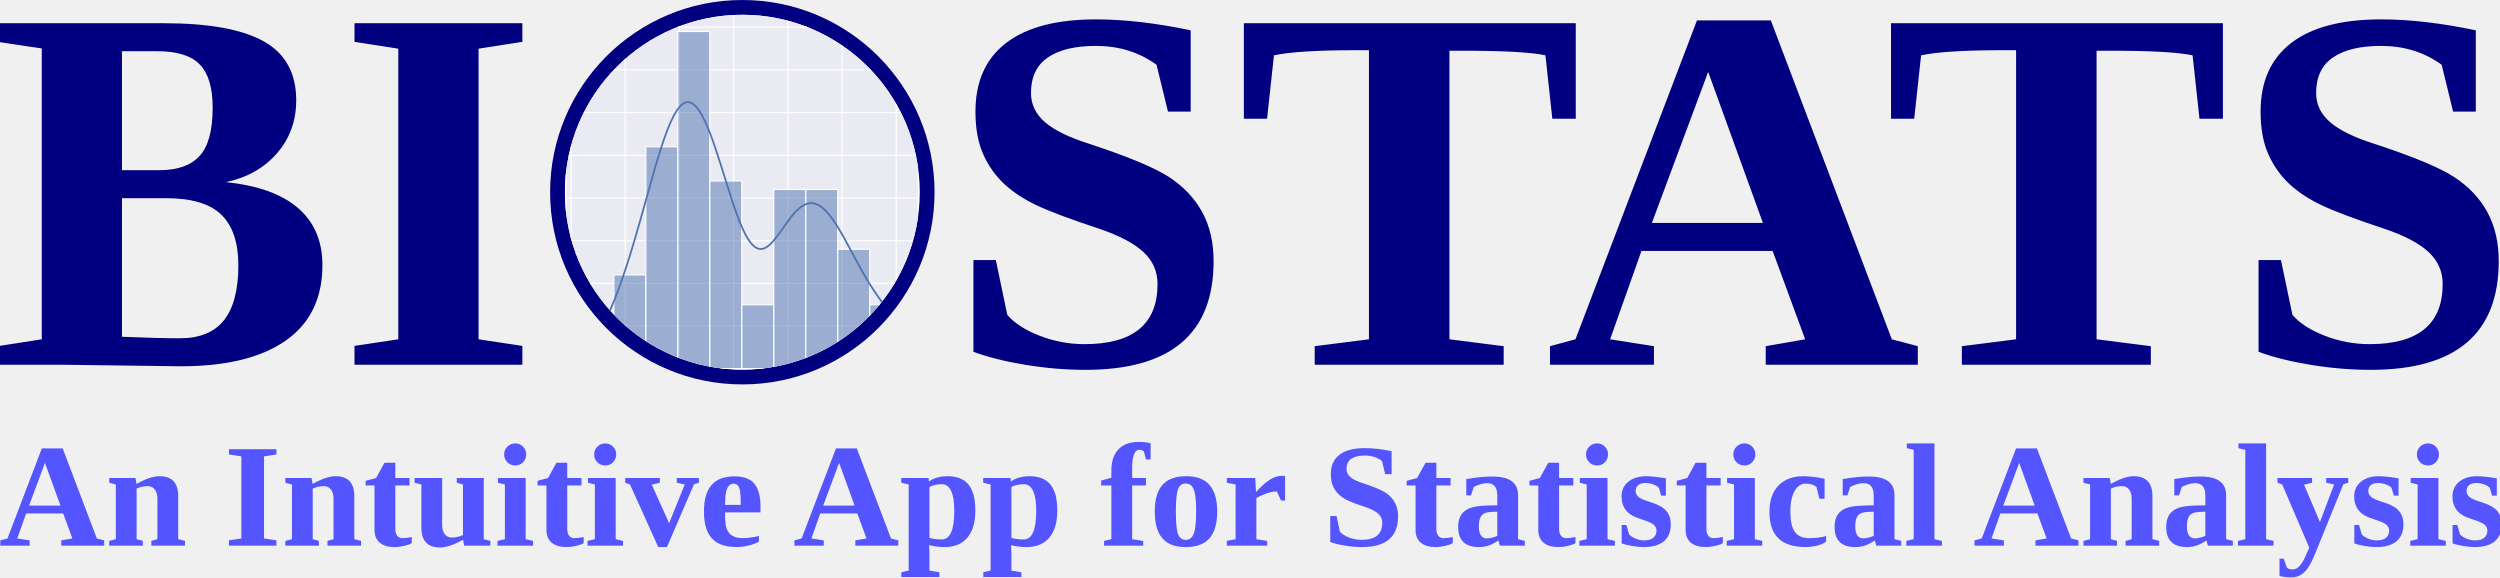
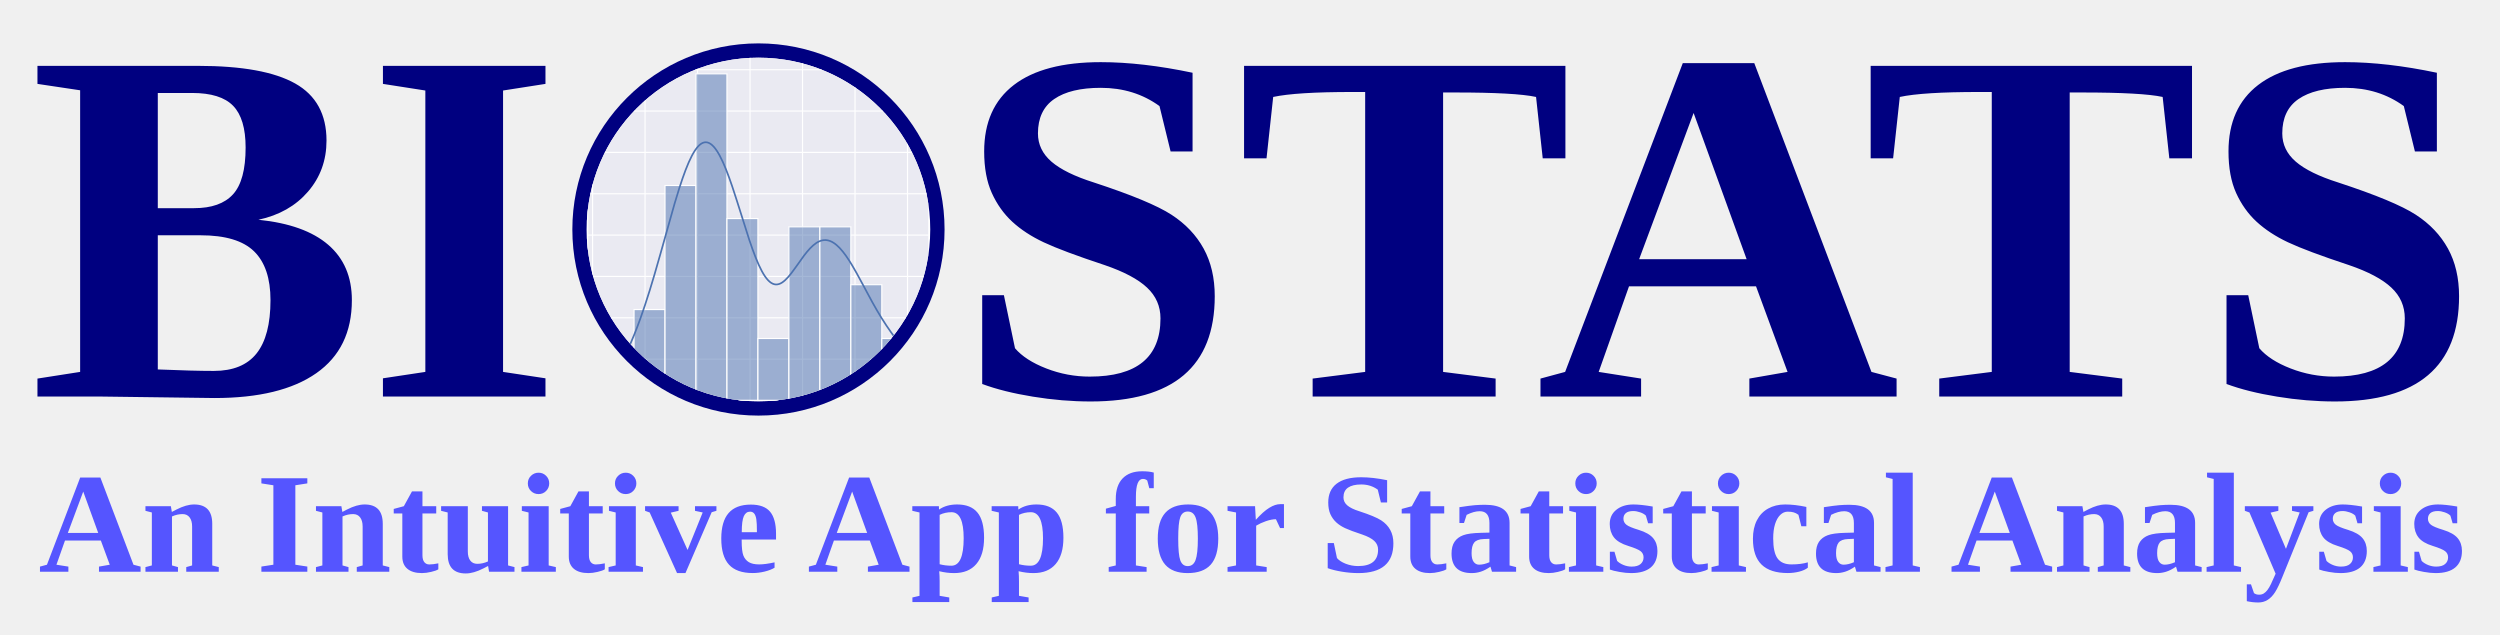
- <svg xmlns="http://www.w3.org/2000/svg" xmlns:xlink="http://www.w3.org/1999/xlink" width="845.427mm" height="195.277mm" viewBox="0 0 845.427 195.277" version="1.1" id="svg5" xml:space="preserve">
+ <svg xmlns="http://www.w3.org/2000/svg" xmlns:xlink="http://www.w3.org/1999/xlink" width="873.156mm" height="221.592mm" viewBox="0 0 873.156 221.592" version="1.1" id="svg5" xml:space="preserve">
  <defs id="defs2">
    <style type="text/css" id="style3828">*{stroke-linejoin: round; stroke-linecap: butt}</style>
    <clipPath clipPathUnits="userSpaceOnUse" id="clipPath8161">
      <circle style="opacity:0.2;fill:#000000;stroke-width:0.663" id="circle8163" cx="198.785" cy="163.134" r="150" />
    </clipPath>
    <path id="ArialMT-31" d="M 2384,0 H 1822 V 3584 Q 1619,3391 1289,3197 959,3003 697,2906 v 544 q 472,222 825,537 353,316 500,613 h 362 z" transform="scale(0.015625)" />
    <path id="ArialMT-37" d="m 303,3981 v 541 H 3269 V 4084 Q 2831,3619 2401,2847 1972,2075 1738,1259 1569,684 1522,0 H 944 q 9,541 212,1306 203,766 583,1477 380,711 808,1198 z" transform="scale(0.015625)" />
    <path id="ArialMT-30" d="m 266,2259 q 0,813 167,1308 167,496 496,764 330,269 830,269 369,0 647,-149 278,-148 459,-428 182,-279 285,-681 103,-401 103,-1083 0,-806 -166,-1301 Q 2922,463 2592,192 2263,-78 1759,-78 1097,-78 719,397 266,969 266,2259 Z m 578,0 q 0,-1128 264,-1502 264,-373 651,-373 388,0 652,375 264,375 264,1500 0,1132 -264,1503 -264,372 -658,372 -387,0 -619,-328 Q 844,3388 844,2259 Z" transform="scale(0.015625)" />
    <path id="ArialMT-38" d="m 1131,2484 q -350,129 -519,366 -168,238 -168,569 0,500 359,840 360,341 956,341 600,0 966,-349 366,-348 366,-848 0,-319 -168,-555 -167,-235 -507,-364 422,-137 642,-444 220,-306 220,-731 0,-587 -416,-987 Q 2447,-78 1769,-78 1091,-78 675,323 259,725 259,1325 q 0,447 227,748 227,302 645,411 z m -112,954 q 0,-325 209,-532 210,-206 544,-206 325,0 533,204 208,205 208,502 0,310 -215,521 -214,211 -532,211 -322,0 -535,-207 -212,-206 -212,-493 z M 838,1322 q 0,-241 114,-466 114,-225 339,-349 225,-123 484,-123 403,0 665,259 263,260 263,660 0,406 -270,672 -270,266 -677,266 -397,0 -658,-263 -260,-262 -260,-656 z" transform="scale(0.015625)" />
    <path id="ArialMT-39" d="m 350,1059 541,50 q 68,-381 262,-553 194,-172 497,-172 259,0 454,119 196,119 321,317 125,199 209,536 85,338 85,688 0,37 -3,112 -169,-268 -461,-436 -292,-167 -633,-167 -569,0 -963,412 -393,413 -393,1088 0,697 411,1122 411,425 1029,425 447,0 817,-241 371,-240 563,-686 192,-445 192,-1289 0,-878 -191,-1398 Q 2897,466 2520,194 2144,-78 1638,-78 1100,-78 759,220 419,519 350,1059 Z m 2303,2022 q 0,485 -258,769 -257,284 -620,284 -375,0 -653,-306 -278,-306 -278,-794 0,-437 264,-711 264,-273 651,-273 391,0 642,273 252,274 252,758 z" transform="scale(0.015625)" />
    <path id="ArialMT-32" d="M 3222,541 V 0 H 194 q -6,203 65,391 116,309 370,609 255,300 737,694 747,612 1009,970 263,358 263,677 0,334 -240,563 -239,230 -623,230 -406,0 -650,-244 -244,-243 -247,-674 l -578,59 q 59,647 446,986 388,339 1042,339 659,0 1043,-366 385,-365 385,-906 0,-275 -113,-541 Q 2991,2522 2730,2228 2469,1934 1863,1422 1356,997 1212,845 1069,694 975,541 Z" transform="scale(0.015625)" />
    <path id="ArialMT-33" d="m 269,1209 562,75 q 97,-478 330,-689 233,-211 567,-211 397,0 670,275 274,275 274,682 0,387 -253,638 -253,252 -644,252 -159,0 -397,-62 l 63,494 q 56,-7 90,-7 360,0 647,187 288,188 288,579 0,309 -210,512 -209,204 -540,204 -328,0 -547,-207 -219,-206 -281,-618 l -563,100 q 103,565 468,876 366,311 910,311 375,0 690,-161 316,-161 483,-439 168,-278 168,-591 0,-296 -160,-540 -159,-244 -471,-388 406,-93 631,-389 225,-295 225,-739 Q 3269,753 2831,336 2394,-81 1725,-81 1122,-81 723,278 325,638 269,1209 Z" transform="scale(0.015625)" />
    <path id="ArialMT-66" d="M 556,0 V 2881 H 59 v 438 h 497 v 353 q 0,334 60,497 81,219 285,354 205,136 574,136 238,0 525,-56 l -84,-490 q -175,31 -332,31 -256,0 -362,-110 -106,-109 -106,-409 v -306 h 647 V 2881 H 1116 V 0 Z" transform="scale(0.015625)" />
    <path id="ArialMT-6c" d="M 409,0 V 4581 H 972 V 0 Z" transform="scale(0.015625)" />
    <path id="ArialMT-69" d="m 425,3934 v 647 H 988 V 3934 Z M 425,0 V 3319 H 988 V 0 Z" transform="scale(0.015625)" />
    <path id="ArialMT-70" d="m 422,-1272 v 4591 h 512 v -431 q 182,253 410,379 228,127 553,127 425,0 750,-219 325,-219 490,-618 166,-398 166,-873 0,-509 -183,-917 Q 2938,359 2589,142 2241,-75 1856,-75 1575,-75 1351,44 1128,163 984,344 v -1616 z m 509,2913 q 0,-641 259,-947 260,-306 629,-306 375,0 642,317 267,317 267,983 0,634 -261,949 -261,316 -623,316 -360,0 -637,-336 -276,-336 -276,-976 z" transform="scale(0.015625)" />
    <path id="ArialMT-65" d="m 2694,1069 581,-72 Q 3138,488 2766,206 2394,-75 1816,-75 1088,-75 661,373 234,822 234,1631 q 0,838 431,1300 432,463 1119,463 666,0 1088,-453 422,-453 422,-1275 0,-50 -3,-150 H 816 q 31,-547 309,-838 278,-290 694,-290 309,0 528,162 219,163 347,519 z M 847,1978 h 1853 q -37,419 -212,628 -269,325 -697,325 -388,0 -652,-259 -264,-259 -292,-694 z" transform="scale(0.015625)" />
    <path id="ArialMT-72" d="m 416,0 v 3319 h 506 v -503 q 194,353 358,465 164,113 361,113 284,0 578,-181 l -194,-522 q -206,122 -412,122 -185,0 -332,-111 -147,-111 -209,-308 -94,-300 -94,-656 V 0 Z" transform="scale(0.015625)" />
    <path id="ArialMT-5f" d="m -97,-1272 v 406 h 3728 v -406 z" transform="scale(0.015625)" />
    <path id="ArialMT-6e" d="m 422,0 v 3319 h 506 v -472 q 366,547 1056,547 300,0 552,-108 252,-108 377,-283 125,-175 175,-415 31,-157 31,-547 V 0 h -563 v 2019 q 0,344 -66,514 -65,170 -232,271 -167,102 -392,102 -360,0 -621,-228 Q 984,2450 984,1813 V 0 Z" transform="scale(0.015625)" />
    <path id="ArialMT-67" d="m 319,-275 547,-81 q 34,-253 190,-369 210,-156 572,-156 391,0 603,156 213,156 288,437 44,172 40,722 Q 2191,0 1641,0 956,0 581,494 206,988 206,1678 q 0,475 172,876 172,402 498,621 327,219 768,219 587,0 969,-475 v 400 h 518 V 450 q 0,-775 -158,-1098 -157,-324 -500,-511 -342,-188 -842,-188 -593,0 -959,267 -366,267 -353,805 z m 465,1994 q 0,-653 259,-953 260,-300 651,-300 387,0 649,298 263,299 263,936 0,609 -270,918 -270,310 -652,310 -375,0 -638,-305 -262,-304 -262,-904 z" transform="scale(0.015625)" />
    <path id="ArialMT-74" d="M 1650,503 1731,6 Q 1494,-44 1306,-44 1000,-44 831,53 663,150 594,308 525,466 525,972 V 2881 H 113 v 438 h 412 v 822 l 559,337 V 3319 h 566 V 2881 H 1084 V 941 q 0,-241 30,-310 30,-68 97,-109 67,-41 192,-41 94,0 247,22 z" transform="scale(0.015625)" />
    <path id="ArialMT-68" d="M 422,0 V 4581 H 984 V 2938 q 394,456 994,456 369,0 641,-146 272,-145 389,-401 117,-256 117,-744 V 0 h -562 v 2103 q 0,422 -183,614 -183,192 -517,192 -250,0 -471,-130 -220,-129 -314,-351 -94,-222 -94,-612 V 0 Z" transform="scale(0.015625)" />
    <path id="ArialMT-6d" d="m 422,0 v 3319 h 503 v -466 q 156,244 415,392 260,149 591,149 369,0 605,-153 236,-153 333,-428 394,581 1025,581 494,0 759,-274 266,-273 266,-842 V 0 h -560 v 2091 q 0,337 -55,485 -54,149 -198,239 -143,91 -337,91 -350,0 -582,-233 -231,-232 -231,-745 V 0 h -562 v 2156 q 0,375 -138,562 -137,188 -450,188 -237,0 -439,-125 -201,-125 -292,-366 -91,-240 -91,-693 V 0 Z" transform="scale(0.015625)" />
    <path id="ArialMT-34" d="M 2069,0 V 1097 H 81 v 516 l 2091,2968 h 459 V 1613 h 619 V 1097 H 2631 V 0 Z m 0,1613 V 3678 L 634,1613 Z" transform="scale(0.015625)" />
    <path id="ArialMT-35" d="m 266,1200 590,50 q 66,-431 305,-649 239,-217 577,-217 406,0 687,306 281,307 281,813 0,481 -270,759 -270,279 -708,279 -272,0 -491,-124 -218,-123 -343,-320 l -528,69 443,2353 H 3088 V 3981 H 1259 L 1013,2750 q 412,288 865,288 600,0 1012,-416 413,-416 413,-1069 Q 3303,931 2941,478 2500,-78 1738,-78 1113,-78 717,272 322,622 266,1200 Z" transform="scale(0.015625)" />
    <path id="ArialMT-36" d="m 3184,3459 -559,-43 q -75,331 -212,481 -229,241 -563,241 -269,0 -472,-150 -265,-194 -419,-566 -153,-372 -159,-1059 203,309 497,459 294,150 616,150 562,0 957,-414 396,-414 396,-1070 0,-432 -186,-802 Q 2894,316 2569,119 2244,-78 1831,-78 1128,-78 684,439 241,956 241,2144 q 0,1328 490,1931 428,525 1153,525 541,0 886,-303 346,-303 414,-838 z M 888,1484 q 0,-290 123,-556 123,-265 345,-405 222,-139 466,-139 356,0 612,287 257,288 257,782 0,475 -254,748 -253,274 -637,274 -381,0 -647,-274 -265,-273 -265,-717 z" transform="scale(0.015625)" />
    <path id="ArialMT-43" d="m 3763,1606 606,-153 Q 4178,706 3683,314 3188,-78 2472,-78 1731,-78 1267,223 803,525 561,1097 319,1669 319,2325 q 0,716 273,1248 274,533 778,809 505,277 1111,277 688,0 1156,-350 469,-350 654,-984 l -597,-141 q -160,500 -463,728 -303,229 -762,229 -528,0 -883,-254 -355,-253 -499,-680 -143,-426 -143,-879 0,-584 170,-1020 170,-436 529,-652 360,-215 779,-215 509,0 862,293 354,294 479,872 z" transform="scale(0.015625)" />
    <path id="ArialMT-6f" d="m 213,1659 q 0,922 512,1366 428,369 1044,369 684,0 1118,-449 435,-448 435,-1239 0,-640 -192,-1008 Q 2938,331 2570,128 2203,-75 1769,-75 1072,-75 642,372 213,819 213,1659 Z m 578,0 q 0,-637 278,-954 278,-317 700,-317 419,0 697,318 278,319 278,972 0,616 -280,933 -280,317 -695,317 -422,0 -700,-316 -278,-315 -278,-953 z" transform="scale(0.015625)" />
    <path id="ArialMT-75" d="M 2597,0 V 488 Q 2209,-75 1544,-75 1250,-75 995,37 741,150 617,320 494,491 444,738 409,903 409,1263 V 3319 H 972 V 1478 q 0,-440 34,-594 53,-221 225,-348 172,-127 425,-127 253,0 475,130 222,130 314,353 93,224 93,649 v 1778 h 562 V 0 Z" transform="scale(0.015625)" />
    <clipPath id="pc22031d1e9">
      <rect x="49.59" y="12.96" width="297.45" height="299.498" id="rect4164" />
    </clipPath>
  </defs>
-   <g id="layer1" transform="translate(-177.2865,-418.5592)">
+   <g id="layer1" transform="translate(-163.422,-403.4076)">
+     <rect style="opacity:1;fill:none;stroke-width:0.144" id="rect2412" width="873.156" height="221.592" x="163.422" y="403.408" />
    <text xml:space="preserve" style="font-weight:bold;font-size:4.233px;font-family:'Times New Roman';-inkscape-font-specification:'Times New Roman, Bold';fill:#000080;stroke-width:0.265;stroke-linecap:butt;stroke-linejoin:round" x="173.583" y="541.911" id="text63">
      <tspan id="tspan61" style="font-style:normal;font-variant:normal;font-weight:bold;font-stretch:normal;font-size:176.389px;font-family:'Times New Roman';-inkscape-font-specification:'Times New Roman, Bold';font-variant-ligatures:normal;font-variant-caps:normal;font-variant-numeric:normal;font-variant-east-asian:normal;fill:#000080;stroke-width:0.265" x="173.583" y="541.911">BIOSTATS</tspan>
    </text>
    <circle style="opacity:1;fill:#000080;stroke-width:0.312" id="path1105" cx="428.322" cy="483.559" r="65" />
    <g id="figure_1" clip-path="url(#clipPath8161)" transform="matrix(0.4,0,0,0.4,348.8084,418.3054)">
      <g id="patch_1">
        <path d="M 0,360 H 360 V 0 H 0 Z" style="fill:#ffffff" id="path3832" />
      </g>
      <g id="axes_1">
        <g id="patch_2">
          <path d="M 49.59,312.457 H 347.04 V 12.96 H 49.59 Z" style="fill:#eaeaf2" id="path3835" />
        </g>
        <g id="matplotlib.axis_1">
          <g id="xtick_1">
            <g id="line2d_1">
              <path d="M 53.944,312.457 V 12.96" clip-path="url(#pc22031d1e9)" style="fill:none;stroke:#ffffff;stroke-linecap:round" id="path3838" />
            </g>
            <g id="text_1">
              <g style="fill:#262626" transform="matrix(0.11,0,0,-0.11,44.7685,329.8311)" id="g3852">
                <defs id="defs3844" />
                <use xlink:href="#ArialMT-31" id="use3846" />
                <use xlink:href="#ArialMT-37" x="55.615" id="use3848" />
                <use xlink:href="#ArialMT-30" x="111.23" id="use3850" />
              </g>
            </g>
          </g>
          <g id="xtick_2">
            <g id="line2d_2">
              <path d="M 99.776,312.457 V 12.96" clip-path="url(#pc22031d1e9)" style="fill:none;stroke:#ffffff;stroke-linecap:round" id="path3856" />
            </g>
            <g id="text_2">
              <g style="fill:#262626" transform="matrix(0.11,0,0,-0.11,90.60055,329.8311)" id="g3868">
                <defs id="defs3860" />
                <use xlink:href="#ArialMT-31" id="use3862" />
                <use xlink:href="#ArialMT-38" x="55.615" id="use3864" />
                <use xlink:href="#ArialMT-30" x="111.23" id="use3866" />
              </g>
            </g>
          </g>
          <g id="xtick_3">
            <g id="line2d_3">
              <path d="M 145.608,312.457 V 12.96" clip-path="url(#pc22031d1e9)" style="fill:none;stroke:#ffffff;stroke-linecap:round" id="path3872" />
            </g>
            <g id="text_3">
              <g style="fill:#262626" transform="matrix(0.11,0,0,-0.11,136.4326,329.8311)" id="g3884">
                <defs id="defs3876" />
                <use xlink:href="#ArialMT-31" id="use3878" />
                <use xlink:href="#ArialMT-39" x="55.615" id="use3880" />
                <use xlink:href="#ArialMT-30" x="111.23" id="use3882" />
              </g>
            </g>
          </g>
          <g id="xtick_4">
            <g id="line2d_4">
              <path d="M 191.44,312.457 V 12.96" clip-path="url(#pc22031d1e9)" style="fill:none;stroke:#ffffff;stroke-linecap:round" id="path3888" />
            </g>
            <g id="text_4">
              <g style="fill:#262626" transform="matrix(0.11,0,0,-0.11,182.2646,329.8311)" id="g3900">
                <defs id="defs3892" />
                <use xlink:href="#ArialMT-32" id="use3894" />
                <use xlink:href="#ArialMT-30" x="55.615" id="use3896" />
                <use xlink:href="#ArialMT-30" x="111.23" id="use3898" />
              </g>
            </g>
          </g>
          <g id="xtick_5">
            <g id="line2d_5">
              <path d="M 237.272,312.457 V 12.96" clip-path="url(#pc22031d1e9)" style="fill:none;stroke:#ffffff;stroke-linecap:round" id="path3904" />
            </g>
            <g id="text_5">
              <g style="fill:#262626" transform="matrix(0.11,0,0,-0.11,228.0967,329.8311)" id="g3913">
                <use xlink:href="#ArialMT-32" id="use3907" />
                <use xlink:href="#ArialMT-31" x="55.615" id="use3909" />
                <use xlink:href="#ArialMT-30" x="111.23" id="use3911" />
              </g>
            </g>
          </g>
          <g id="xtick_6">
            <g id="line2d_6">
              <path d="M 283.104,312.457 V 12.96" clip-path="url(#pc22031d1e9)" style="fill:none;stroke:#ffffff;stroke-linecap:round" id="path3917" />
            </g>
            <g id="text_6">
              <g style="fill:#262626" transform="matrix(0.11,0,0,-0.11,273.9287,329.8311)" id="g3926">
                <use xlink:href="#ArialMT-32" id="use3920" />
                <use xlink:href="#ArialMT-32" x="55.615" id="use3922" />
                <use xlink:href="#ArialMT-30" x="111.23" id="use3924" />
              </g>
            </g>
          </g>
          <g id="xtick_7">
            <g id="line2d_7">
              <path d="M 328.936,312.457 V 12.96" clip-path="url(#pc22031d1e9)" style="fill:none;stroke:#ffffff;stroke-linecap:round" id="path3930" />
            </g>
            <g id="text_7">
              <g style="fill:#262626" transform="matrix(0.11,0,0,-0.11,319.7608,329.8311)" id="g3942">
                <defs id="defs3934" />
                <use xlink:href="#ArialMT-32" id="use3936" />
                <use xlink:href="#ArialMT-33" x="55.615" id="use3938" />
                <use xlink:href="#ArialMT-30" x="111.23" id="use3940" />
              </g>
            </g>
          </g>
          <g id="text_8">
            <g style="fill:#262626" transform="matrix(0.12,0,0,-0.12,148.9594,344.753)" id="g3994">
              <defs id="defs3958" />
              <use xlink:href="#ArialMT-66" id="use3960" />
              <use xlink:href="#ArialMT-6c" x="27.783" id="use3962" />
              <use xlink:href="#ArialMT-69" x="50" id="use3964" />
              <use xlink:href="#ArialMT-70" x="72.217" id="use3966" />
              <use xlink:href="#ArialMT-70" x="127.832" id="use3968" />
              <use xlink:href="#ArialMT-65" x="183.447" id="use3970" />
              <use xlink:href="#ArialMT-72" x="239.062" id="use3972" />
              <use xlink:href="#ArialMT-5f" x="272.363" id="use3974" />
              <use xlink:href="#ArialMT-6c" x="327.979" id="use3976" />
              <use xlink:href="#ArialMT-65" x="350.195" id="use3978" />
              <use xlink:href="#ArialMT-6e" x="405.811" id="use3980" />
              <use xlink:href="#ArialMT-67" x="461.426" id="use3982" />
              <use xlink:href="#ArialMT-74" x="517.041" id="use3984" />
              <use xlink:href="#ArialMT-68" x="544.824" id="use3986" />
              <use xlink:href="#ArialMT-5f" x="600.439" id="use3988" />
              <use xlink:href="#ArialMT-6d" x="656.055" id="use3990" />
              <use xlink:href="#ArialMT-6d" x="739.355" id="use3992" />
            </g>
          </g>
        </g>
        <g id="matplotlib.axis_2">
          <g id="ytick_1">
            <g id="line2d_8">
              <path d="M 49.59,312.457 H 347.04" clip-path="url(#pc22031d1e9)" style="fill:none;stroke:#ffffff;stroke-linecap:round" id="path3998" />
            </g>
            <g id="text_9">
              <g style="fill:#262626" transform="matrix(0.11,0,0,-0.11,33.97297,316.3943)" id="g4003">
                <use xlink:href="#ArialMT-30" id="use4001" />
              </g>
            </g>
          </g>
          <g id="ytick_2">
            <g id="line2d_9">
              <path d="M 49.59,276.352 H 347.04" clip-path="url(#pc22031d1e9)" style="fill:none;stroke:#ffffff;stroke-linecap:round" id="path4007" />
            </g>
            <g id="text_10">
              <g style="fill:#262626" transform="matrix(0.11,0,0,-0.11,27.85594,280.2885)" id="g4014">
                <use xlink:href="#ArialMT-31" id="use4010" />
                <use xlink:href="#ArialMT-30" x="55.615" id="use4012" />
              </g>
            </g>
          </g>
          <g id="ytick_3">
            <g id="line2d_10">
              <path d="M 49.59,240.246 H 347.04" clip-path="url(#pc22031d1e9)" style="fill:none;stroke:#ffffff;stroke-linecap:round" id="path4018" />
            </g>
            <g id="text_11">
              <g style="fill:#262626" transform="matrix(0.11,0,0,-0.11,27.85594,244.1827)" id="g4025">
                <use xlink:href="#ArialMT-32" id="use4021" />
                <use xlink:href="#ArialMT-30" x="55.615" id="use4023" />
              </g>
            </g>
          </g>
          <g id="ytick_4">
            <g id="line2d_11">
              <path d="M 49.59,204.14 H 347.04" clip-path="url(#pc22031d1e9)" style="fill:none;stroke:#ffffff;stroke-linecap:round" id="path4029" />
            </g>
            <g id="text_12">
              <g style="fill:#262626" transform="matrix(0.11,0,0,-0.11,27.85594,208.0769)" id="g4036">
                <use xlink:href="#ArialMT-33" id="use4032" />
                <use xlink:href="#ArialMT-30" x="55.615" id="use4034" />
              </g>
            </g>
          </g>
          <g id="ytick_5">
            <g id="line2d_12">
              <path d="M 49.59,168.034 H 347.04" clip-path="url(#pc22031d1e9)" style="fill:none;stroke:#ffffff;stroke-linecap:round" id="path4040" />
            </g>
            <g id="text_13">
              <g style="fill:#262626" transform="matrix(0.11,0,0,-0.11,27.85594,171.9711)" id="g4050">
                <defs id="defs4044" />
                <use xlink:href="#ArialMT-34" id="use4046" />
                <use xlink:href="#ArialMT-30" x="55.615" id="use4048" />
              </g>
            </g>
          </g>
          <g id="ytick_6">
            <g id="line2d_13">
              <path d="M 49.59,131.929 H 347.04" clip-path="url(#pc22031d1e9)" style="fill:none;stroke:#ffffff;stroke-linecap:round" id="path4054" />
            </g>
            <g id="text_14">
              <g style="fill:#262626" transform="matrix(0.11,0,0,-0.11,27.85594,135.8654)" id="g4064">
                <defs id="defs4058" />
                <use xlink:href="#ArialMT-35" id="use4060" />
                <use xlink:href="#ArialMT-30" x="55.615" id="use4062" />
              </g>
            </g>
          </g>
          <g id="ytick_7">
            <g id="line2d_14">
              <path d="M 49.59,95.823 H 347.04" clip-path="url(#pc22031d1e9)" style="fill:none;stroke:#ffffff;stroke-linecap:round" id="path4068" />
            </g>
            <g id="text_15">
              <g style="fill:#262626" transform="matrix(0.11,0,0,-0.11,27.85594,99.75958)" id="g4078">
                <defs id="defs4072" />
                <use xlink:href="#ArialMT-36" id="use4074" />
                <use xlink:href="#ArialMT-30" x="55.615" id="use4076" />
              </g>
            </g>
          </g>
          <g id="ytick_8">
            <g id="line2d_15">
              <path d="M 49.59,59.717 H 347.04" clip-path="url(#pc22031d1e9)" style="fill:none;stroke:#ffffff;stroke-linecap:round" id="path4082" />
            </g>
            <g id="text_16">
              <g style="fill:#262626" transform="matrix(0.11,0,0,-0.11,27.85594,63.65379)" id="g4089">
                <use xlink:href="#ArialMT-37" id="use4085" />
                <use xlink:href="#ArialMT-30" x="55.615" id="use4087" />
              </g>
            </g>
          </g>
          <g id="ytick_9">
            <g id="line2d_16">
              <path d="M 49.59,23.611 H 347.04" clip-path="url(#pc22031d1e9)" style="fill:none;stroke:#ffffff;stroke-linecap:round" id="path4093" />
            </g>
            <g id="text_17">
              <g style="fill:#262626" transform="matrix(0.11,0,0,-0.11,27.85594,27.548)" id="g4100">
                <use xlink:href="#ArialMT-38" id="use4096" />
                <use xlink:href="#ArialMT-30" x="55.615" id="use4098" />
              </g>
            </g>
          </g>
          <g id="text_18">
            <g style="fill:#262626" transform="matrix(0,-0.12,-0.12,0,21.47094,178.7184)" id="g4119">
              <defs id="defs4107" />
              <use xlink:href="#ArialMT-43" id="use4109" />
              <use xlink:href="#ArialMT-6f" x="72.217" id="use4111" />
              <use xlink:href="#ArialMT-75" x="127.832" id="use4113" />
              <use xlink:href="#ArialMT-6e" x="183.447" id="use4115" />
              <use xlink:href="#ArialMT-74" x="239.062" id="use4117" />
            </g>
          </g>
        </g>
        <g id="patch_3">
          <path d="M 63.11,312.457 H 90.151 V 301.626 H 63.11 Z" clip-path="url(#pc22031d1e9)" style="fill:#4c72b0;fill-opacity:0.5;stroke:#ffffff;stroke-linejoin:miter" id="path4123" />
        </g>
        <g id="patch_4">
          <path d="M 90.151,312.457 H 117.192 V 233.025 H 90.151 Z" clip-path="url(#pc22031d1e9)" style="fill:#4c72b0;fill-opacity:0.5;stroke:#ffffff;stroke-linejoin:miter" id="path4126" />
        </g>
        <g id="patch_5">
          <path d="m 117.192,312.457 h 27.041 V 124.707 h -27.041 z" clip-path="url(#pc22031d1e9)" style="fill:#4c72b0;fill-opacity:0.5;stroke:#ffffff;stroke-linejoin:miter" id="path4129" />
        </g>
        <g id="patch_6">
          <path d="m 144.233,312.457 h 27.041 V 27.222 h -27.041 z" clip-path="url(#pc22031d1e9)" style="fill:#4c72b0;fill-opacity:0.5;stroke:#ffffff;stroke-linejoin:miter" id="path4132" />
        </g>
        <g id="patch_7">
          <path d="M 171.274,312.457 H 198.315 V 153.592 h -27.041 z" clip-path="url(#pc22031d1e9)" style="fill:#4c72b0;fill-opacity:0.5;stroke:#ffffff;stroke-linejoin:miter" id="path4135" />
        </g>
        <g id="patch_8">
          <path d="m 198.315,312.457 h 27.041 V 258.299 H 198.315 Z" clip-path="url(#pc22031d1e9)" style="fill:#4c72b0;fill-opacity:0.5;stroke:#ffffff;stroke-linejoin:miter" id="path4138" />
        </g>
        <g id="patch_9">
          <path d="m 225.356,312.457 h 27.041 V 160.813 h -27.041 z" clip-path="url(#pc22031d1e9)" style="fill:#4c72b0;fill-opacity:0.5;stroke:#ffffff;stroke-linejoin:miter" id="path4141" />
        </g>
        <g id="patch_10">
          <path d="m 252.397,312.457 h 27.041 V 160.813 h -27.041 z" clip-path="url(#pc22031d1e9)" style="fill:#4c72b0;fill-opacity:0.5;stroke:#ffffff;stroke-linejoin:miter" id="path4144" />
        </g>
        <g id="patch_11">
          <path d="m 279.438,312.457 h 27.041 V 211.361 h -27.041 z" clip-path="url(#pc22031d1e9)" style="fill:#4c72b0;fill-opacity:0.5;stroke:#ffffff;stroke-linejoin:miter" id="path4147" />
        </g>
        <g id="patch_12">
          <path d="m 306.479,312.457 h 27.041 v -54.159 h -27.041 z" clip-path="url(#pc22031d1e9)" style="fill:#4c72b0;fill-opacity:0.5;stroke:#ffffff;stroke-linejoin:miter" id="path4150" />
        </g>
        <g id="line2d_17">
          <path d="m 63.11,299.116 2.718,-2.514 2.718,-2.878 2.718,-3.271 2.718,-3.689 2.718,-4.128 2.718,-4.583 2.718,-5.049 2.718,-5.52 2.718,-5.992 2.718,-6.459 2.718,-6.917 2.718,-7.364 4.077,-11.846 4.077,-12.737 4.077,-13.518 5.435,-18.955 12.23,-43.388 4.077,-13.344 2.718,-8.201 2.718,-7.49 2.718,-6.656 2.718,-5.711 1.359,-2.471 1.359,-2.201 1.359,-1.922 1.359,-1.635 1.359,-1.343 1.359,-1.046 1.359,-0.746 1.359,-0.444 1.359,-0.141 1.359,0.161 1.359,0.461 1.359,0.758 1.359,1.05 1.359,1.337 1.359,1.617 1.359,1.889 1.359,2.153 1.359,2.406 2.718,5.528 2.718,6.396 2.718,7.149 2.718,7.77 4.077,12.498 10.871,34.306 2.718,7.847 2.718,7.215 2.718,6.434 2.718,5.524 1.359,2.389 1.359,2.126 1.359,1.856 1.359,1.58 1.359,1.301 1.359,1.022 1.359,0.744 1.359,0.469 1.359,0.202 1.359,-0.058 1.359,-0.306 1.359,-0.542 1.359,-0.764 1.359,-0.969 1.359,-1.157 2.718,-2.801 2.718,-3.316 4.077,-5.569 6.794,-9.509 2.718,-3.458 2.718,-3.081 2.718,-2.612 2.718,-2.073 1.359,-0.817 1.359,-0.664 1.359,-0.507 1.359,-0.347 1.359,-0.186 1.359,-0.024 1.359,0.139 1.359,0.301 1.359,0.462 1.359,0.62 1.359,0.776 1.359,0.928 1.359,1.077 2.718,2.581 2.718,3.113 2.718,3.595 2.718,4.018 2.718,4.377 4.077,7.085 5.435,10.031 8.153,15.142 4.077,7.187 4.077,6.77 4.077,6.325 4.077,5.921 5.435,7.432 8.153,10.677 5.435,7.02 v 0" clip-path="url(#pc22031d1e9)" style="fill:none;stroke:#4c72b0;stroke-width:1.5;stroke-linecap:round" id="path4153" />
        </g>
        <g id="patch_13">
          <path d="M 49.59,312.457 V 12.96" style="fill:none;stroke:#ffffff;stroke-width:1.25;stroke-linecap:square;stroke-linejoin:miter" id="path4156" />
        </g>
        <g id="patch_14">
          <path d="M 49.59,312.457 H 347.04" style="fill:none;stroke:#ffffff;stroke-width:1.25;stroke-linecap:square;stroke-linejoin:miter" id="path4159" />
        </g>
      </g>
    </g>
    <text xml:space="preserve" style="font-weight:bold;font-size:172.995px;font-family:'Times New Roman';-inkscape-font-specification:'Times New Roman, Bold';fill:#5555ff;stroke-width:0.259;stroke-linecap:butt;stroke-linejoin:round" x="176.897" y="603.083" id="text1267">
      <tspan id="tspan1265" x="176.897" y="603.083" style="font-style:normal;font-variant:normal;font-weight:bold;font-stretch:normal;font-size:49.823px;font-family:'Times New Roman';-inkscape-font-specification:'Times New Roman, Bold';font-variant-ligatures:normal;font-variant-caps:normal;font-variant-numeric:normal;font-variant-east-asian:normal;fill:#5555ff;stroke-width:0.259">An Intuitive App for Statistical Analysis</tspan>
    </text>
  </g>
</svg>
